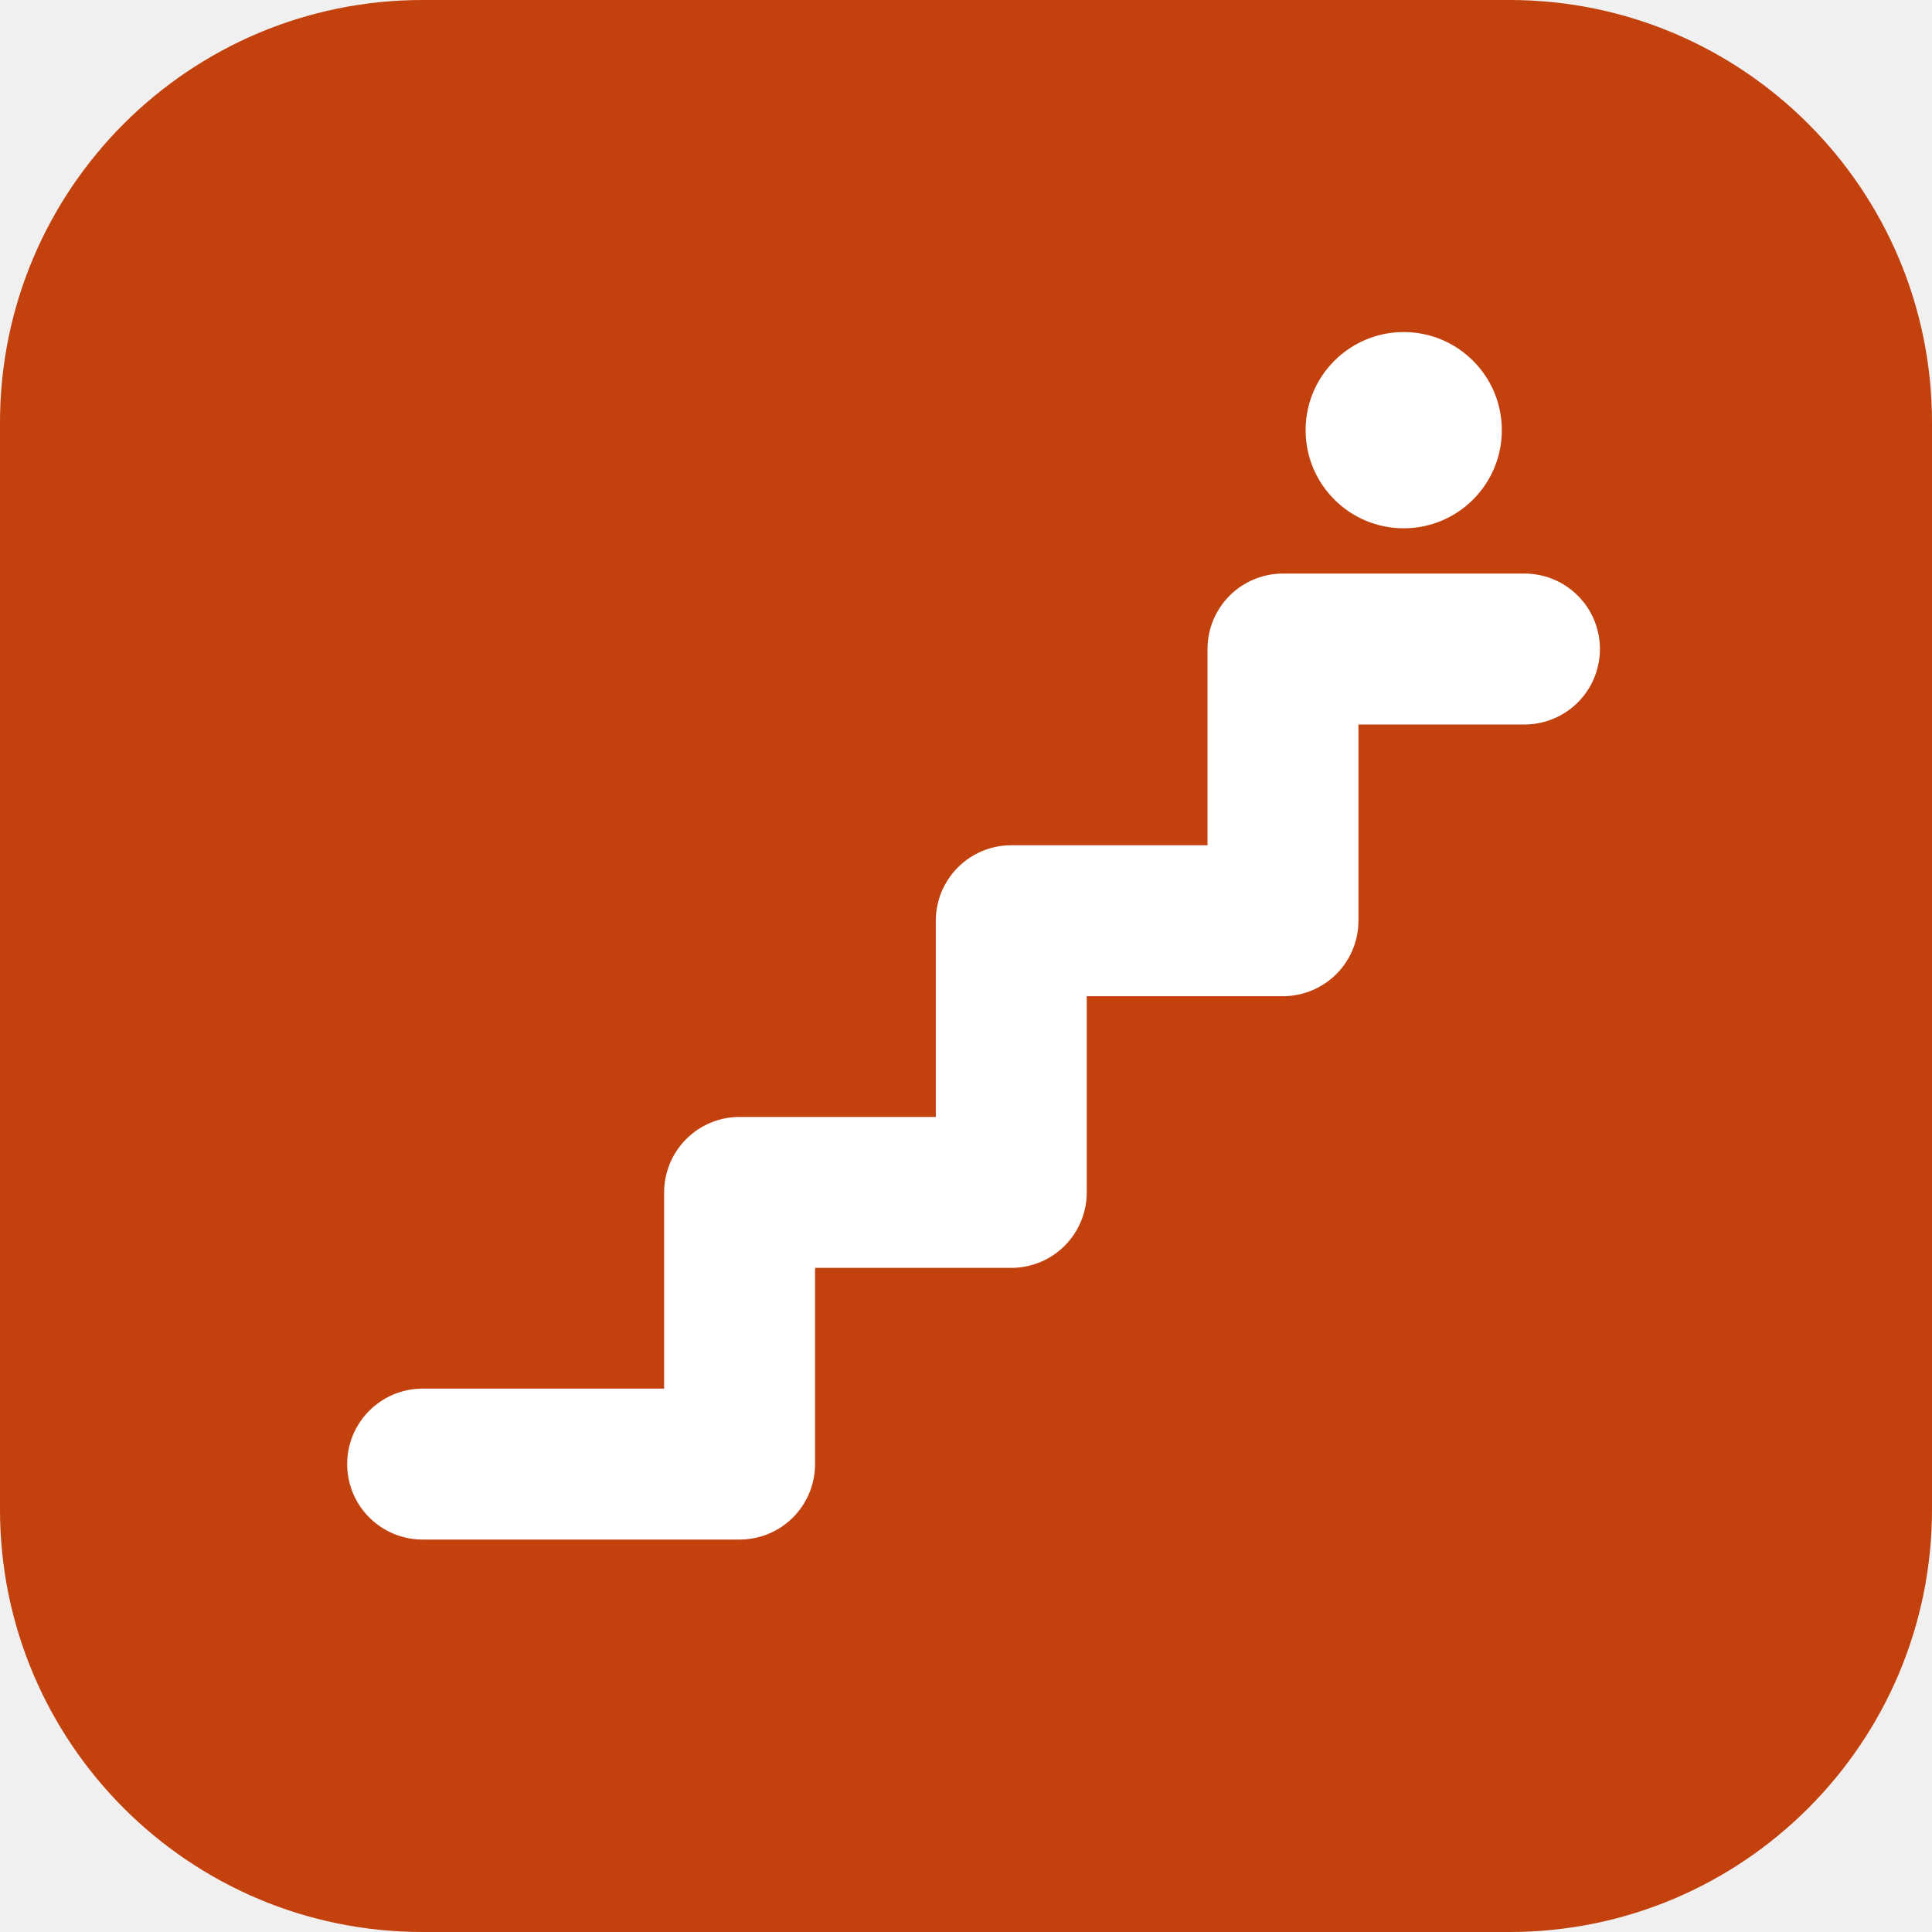
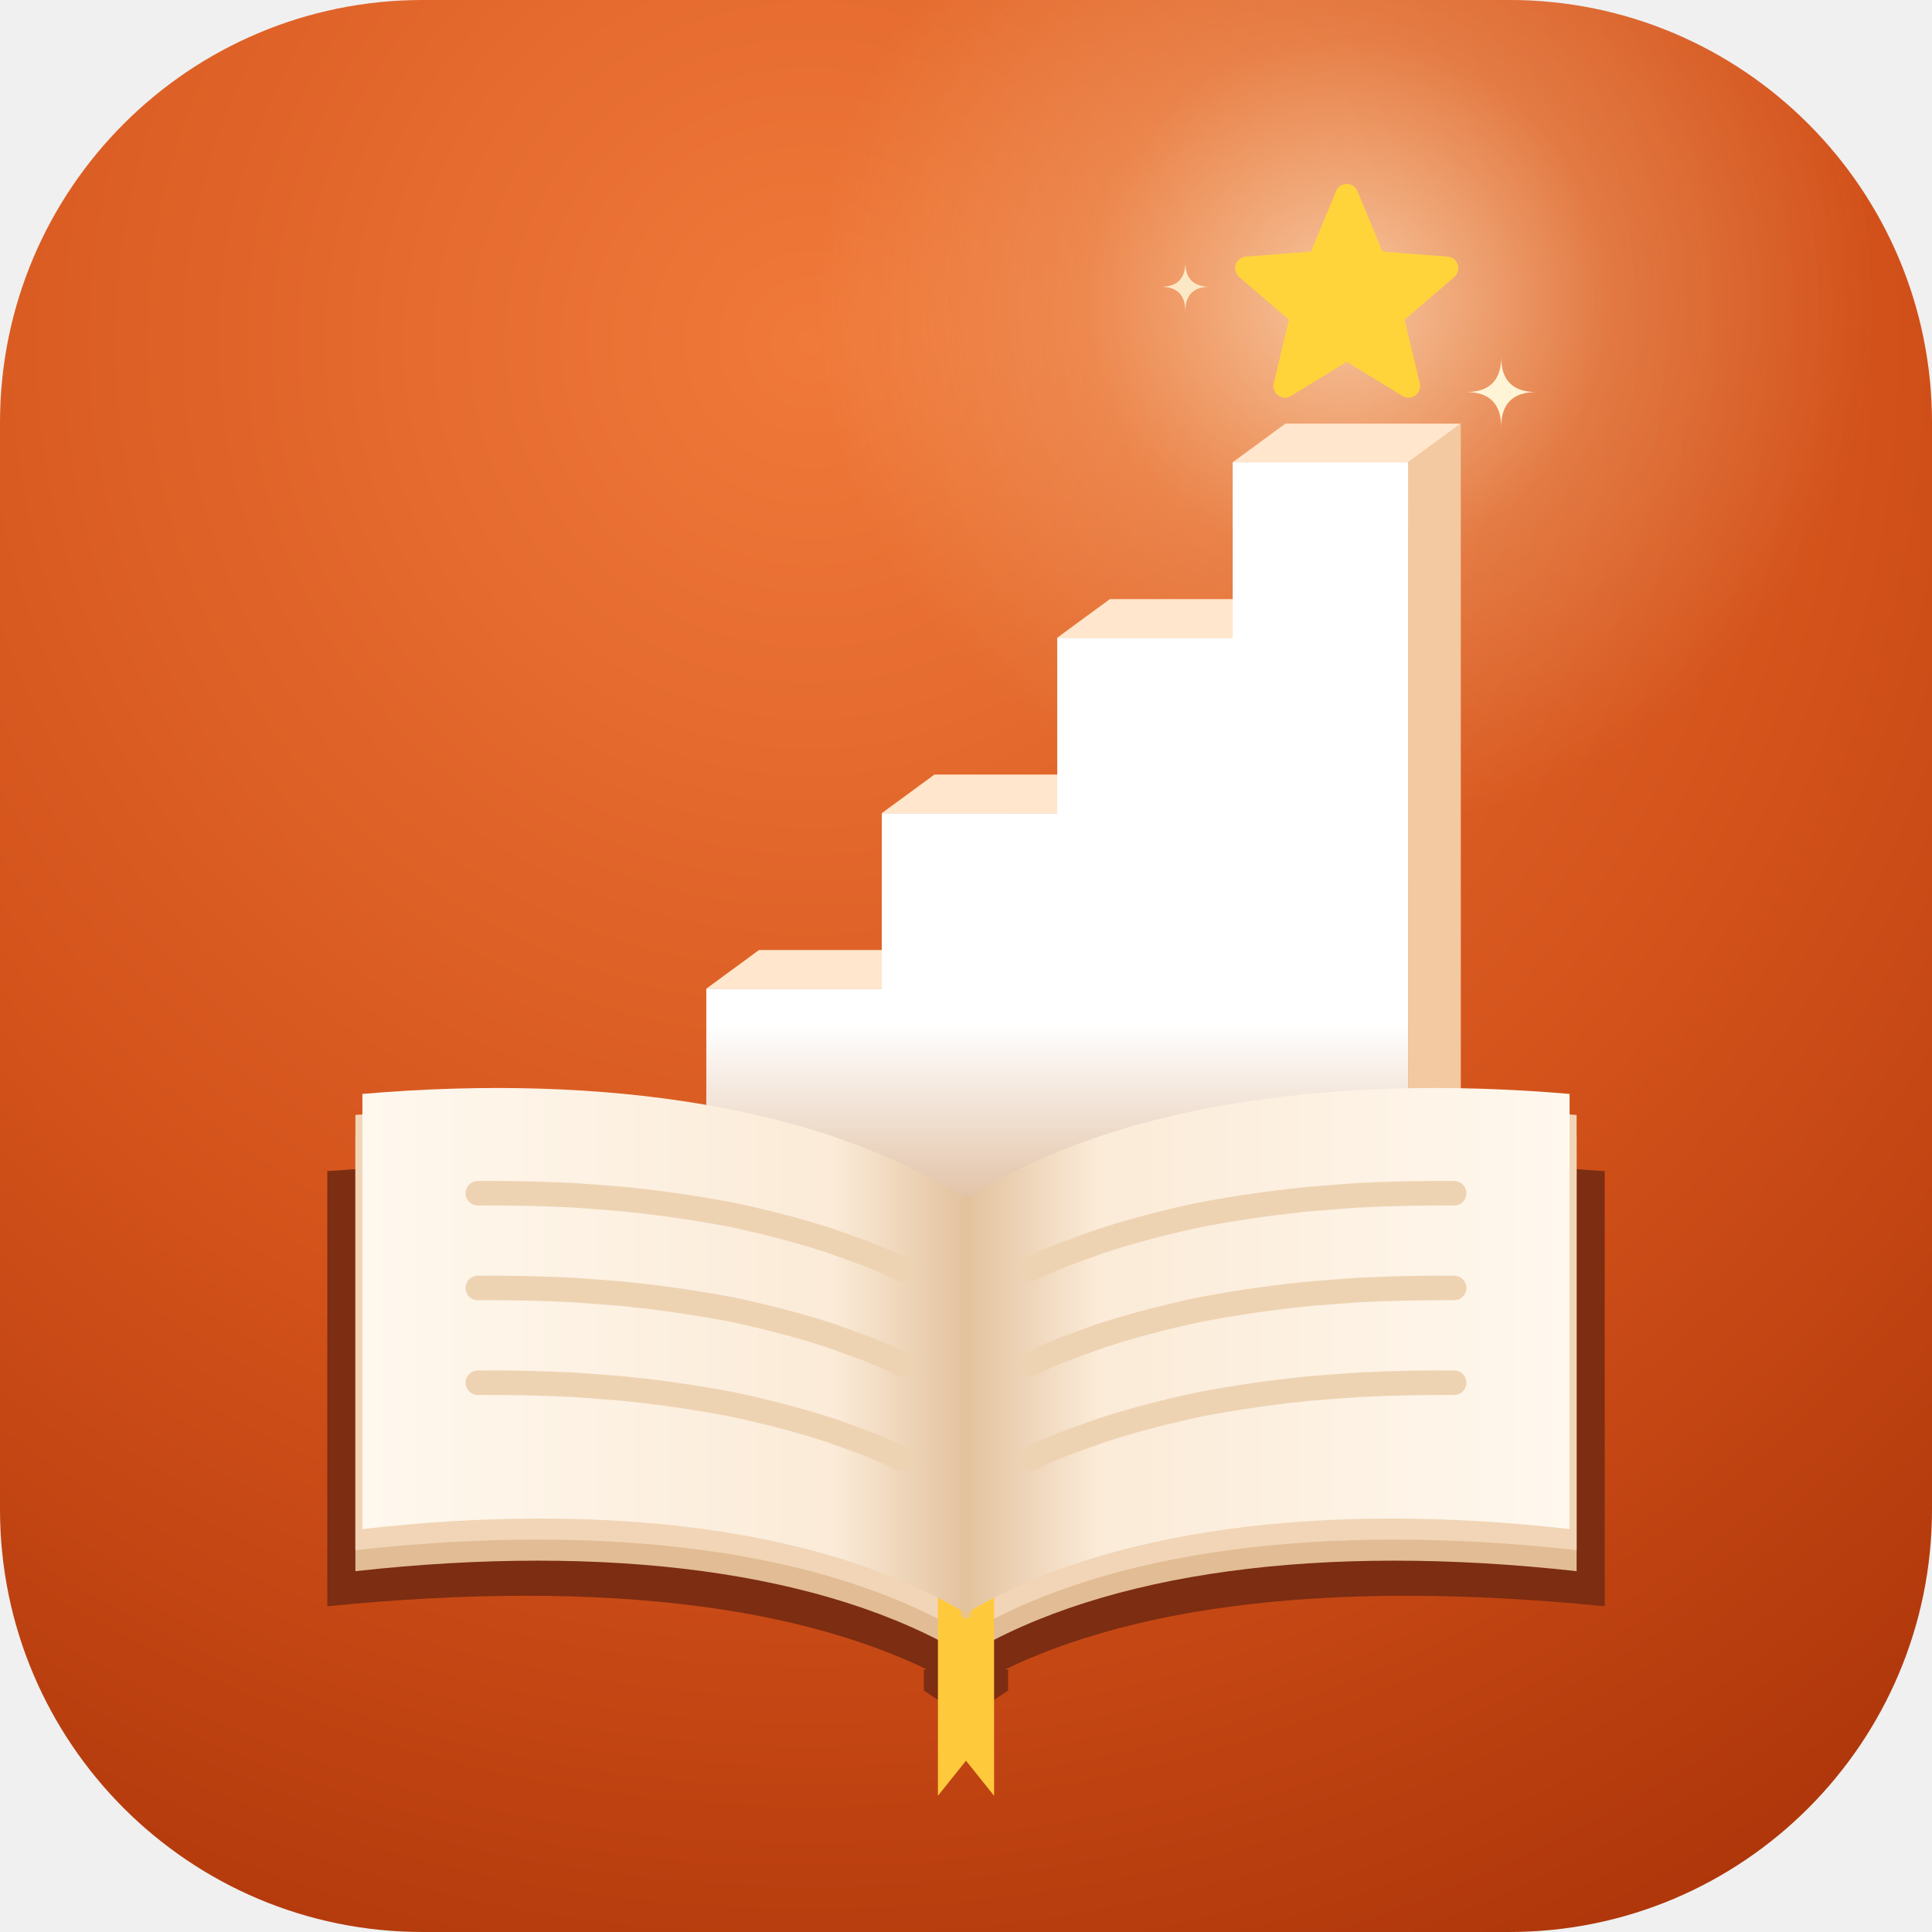
<svg xmlns="http://www.w3.org/2000/svg" viewBox="0 0 512 512">
-   <rect width="512" height="512" rx="112" fill="#C2410C" />
-   <path d="M112 388 H196 V316 H268 V244 H340 V172 H404" fill="none" stroke="#FFFFFF" stroke-width="40" stroke-linecap="round" stroke-linejoin="round" />
-   <circle cx="372" cy="114" r="26" fill="#FFFFFF" />
+   <defs>
+     <clipPath id="r">
+       <rect width="512" height="512" rx="112" />
+     </clipPath>
+     <linearGradient id="stsh" gradientUnits="userSpaceOnUse" x1="0" y1="268" x2="0" y2="320">
+       <stop offset="0" stop-color="#C98E5A" stop-opacity="0" />
+       <stop offset="1" stop-color="#C98E5A" stop-opacity=".55" />
+     </linearGradient>
+     <radialGradient id="bg" cx="42%" cy="18%" r="92%">
+       <stop offset="0" stop-color="#F07A3A" />
+       <stop offset=".6" stop-color="#D2511A" />
+       <stop offset="1" stop-color="#AE360A" />
+     </radialGradient>
+     <radialGradient id="halo">
+       <stop offset="0" stop-color="#FFE9C9" stop-opacity=".75" />
+       <stop offset=".5" stop-color="#FFE0B5" stop-opacity=".22" />
+       <stop offset="1" stop-color="#FFE0B5" stop-opacity="0" />
+     </radialGradient>
+     <linearGradient id="pgL" x1="0" x2="1">
+       <stop offset="0" stop-color="#FFF8EE" />
+       <stop offset=".78" stop-color="#FBEBD8" />
+       <stop offset="1" stop-color="#E3C29E" />
+     </linearGradient>
+     <linearGradient id="pgR" x1="1" x2="0">
+       <stop offset="0" stop-color="#FFF8EE" />
+       <stop offset=".78" stop-color="#FBEBD8" />
+       <stop offset="1" stop-color="#E3C29E" />
+     </linearGradient>
+   </defs>
+   <g clip-path="url(#r)">
+     <rect width="512" height="512" fill="url(#bg)" />
+     <g transform="translate(256 262) scale(.93) translate(-256 -258)">
+       <circle cx="364.5" cy="62" r="150" fill="url(#halo)" />
+       <path d="M382 108 L397 97 V327 L382 338Z" fill="#F2C9A0" />
+       <path d="M182 258 H232 L247 247 H197Z" fill="#FFE6CC" />
+       <path d="M232 208 H282 L297 197 H247Z" fill="#FFE6CC" />
+       <path d="M282 158 H332 L347 147 H297Z" fill="#FFE6CC" />
+       <path d="M332 108 H382 L397 97 H347Z" fill="#FFE6CC" />
+       <path d="M182 338 V258 H232 V208 H282 V158 H332 V108 H382 V338Z" fill="#FFFFFF" />
+       <path d="M182 338 V258 H232 V208 H282 V158 H332 V108 H382 V338Z" fill="url(#stsh)" />
+       <path d="M256 458 C216 434 154 426 74 434 L74 310 C154 304 216 314 256 340 Z" fill="#7C2D12" />
+       <path d="M256 458 C296 434 358 426 438 434 L438 310 C358 304 296 314 256 340 Z" fill="#7C2D12" />
+       <path d="M244 452 H268 V458 L256 466 L244 458Z" fill="#7C2D12" />
+       <path d="M256 448 C216 424 154 416 82 424 L82 300 C154 294 216 304 256 330 Z" fill="#E2BC94" />
+       <path d="M256 448 C296 424 358 416 430 424 L430 300 C358 294 296 304 256 330 Z" fill="#E2BC94" />
+       <path d="M256 442 C216 418 154 410 82 418 L82 294 C154 288 216 298 256 324 Z" fill="#F1D5B6" />
+       <path d="M256 442 C296 418 358 410 430 418 L430 294 C358 288 296 298 256 324 Z" fill="#F1D5B6" />
+       <path d="M248 430 H264 V488 L256 478 L248 488Z" fill="#FFC93C" />
+       <path d="M256 436 C216 412 154 404 84 412 L84 288 C154 282 216 292 256 318 Z" fill="url(#pgL)" />
+       <path d="M256 436 C296 412 358 404 428 412 L428 288 C358 282 296 292 256 318 Z" fill="url(#pgR)" />
+       <path d="M237.9,338.0 L233.1,335.8 L228.0,333.7 L222.8,331.8 L217.5,329.9 L212.1,328.2 L206.5,326.6 L200.8,325.1 L195.0,323.7 L189.1,322.4 L183.0,321.3 L176.8,320.3 L170.6,319.4 L164.2,318.6 L157.7,317.9 L151.1,317.4 L144.5,316.9 L137.7,316.6 L130.9,316.4 L123.9,316.3 L116.9,316.3" fill="none" stroke="#EED3B3" stroke-width="7" stroke-linecap="round" stroke-linejoin="round" />
+       <path d="M237.9,365.0 L233.1,362.8 L228.0,360.7 L222.8,358.8 L217.5,356.9 L212.1,355.2 L206.5,353.6 L200.8,352.1 L195.0,350.7 L189.1,349.4 L183.0,348.3 L176.8,347.3 L170.6,346.4 L164.2,345.6 L157.7,344.9 L151.1,344.4 L144.5,343.9 L137.7,343.6 L130.9,343.4 L123.9,343.3 L116.9,343.3" fill="none" stroke="#EED3B3" stroke-width="7" stroke-linecap="round" stroke-linejoin="round" />
+       <path d="M237.9,392.0 L233.1,389.8 L228.0,387.7 L222.8,385.8 L217.5,383.9 L212.1,382.2 L206.5,380.6 L200.8,379.1 L195.0,377.7 L189.1,376.4 L183.0,375.3 L176.8,374.3 L170.6,373.4 L164.2,372.6 L157.7,371.9 L151.1,371.4 L144.5,370.9 L137.7,370.6 L130.9,370.4 L123.9,370.3 L116.9,370.3" fill="none" stroke="#EED3B3" stroke-width="7" stroke-linecap="round" stroke-linejoin="round" />
+       <path d="M274.1,338.0 L278.9,335.8 L284.0,333.7 L289.2,331.8 L294.5,329.9 L299.9,328.2 L305.5,326.6 L311.2,325.1 L317.0,323.7 L322.9,322.4 L329.0,321.3 L335.2,320.3 L341.4,319.4 L347.8,318.6 L354.3,317.9 L360.9,317.4 L367.5,316.9 L374.3,316.6 L381.1,316.4 L388.1,316.3 L395.1,316.3" fill="none" stroke="#EED3B3" stroke-width="7" stroke-linecap="round" stroke-linejoin="round" />
+       <path d="M274.1,365.0 L278.9,362.8 L284.0,360.7 L289.2,358.8 L294.5,356.9 L299.9,355.2 L305.5,353.6 L311.2,352.1 L317.0,350.7 L322.9,349.4 L329.0,348.3 L335.2,347.3 L341.4,346.4 L347.8,345.6 L354.3,344.9 L360.9,344.4 L367.5,343.9 L374.3,343.6 L381.1,343.4 L388.1,343.3 L395.1,343.3" fill="none" stroke="#EED3B3" stroke-width="7" stroke-linecap="round" stroke-linejoin="round" />
+       <path d="M274.1,392.0 L278.9,389.8 L284.0,387.7 L289.2,385.8 L294.5,383.9 L299.9,382.2 L305.5,380.6 L311.2,379.1 L317.0,377.7 L322.9,376.4 L329.0,375.3 L335.2,374.3 L341.4,373.4 L347.8,372.6 L354.3,371.9 L360.9,371.4 L367.5,370.9 L374.3,370.6 L381.1,370.4 L388.1,370.3 L395.1,370.3" fill="none" stroke="#EED3B3" stroke-width="7" stroke-linecap="round" stroke-linejoin="round" />
+       <path d="M256 318 V436" stroke="#E3C29E" stroke-width="3" stroke-linecap="round" opacity=".7" />
+       <path d="M364.5,32.0 L372.4,51.1 L393.0,52.7 L377.3,66.2 L382.1,86.3 L364.5,75.5 L346.9,86.3 L351.7,66.2 L336.0,52.7 L356.6,51.1Z" fill="#FFD43B" stroke="#FFD43B" stroke-width="6.6" stroke-linejoin="round" />
+       <path d="M408.5 78.0 Q408.5 88.0 418.5 88.0 Q408.5 88.0 408.5 98.0 Q408.5 88.0 398.5 88.0 Q408.5 88.0 408.5 78.0Z" fill="#FFF4D6" opacity="1" />
+       <path d="M318.5 51.0 Q318.5 58.0 325.5 58.0 Q318.5 58.0 318.5 65.0 Q318.5 58.0 311.5 58.0 Q318.5 58.0 318.5 51.0Z" fill="#FFF4D6" opacity="0.85" />
+     </g>
+   </g>
</svg>
